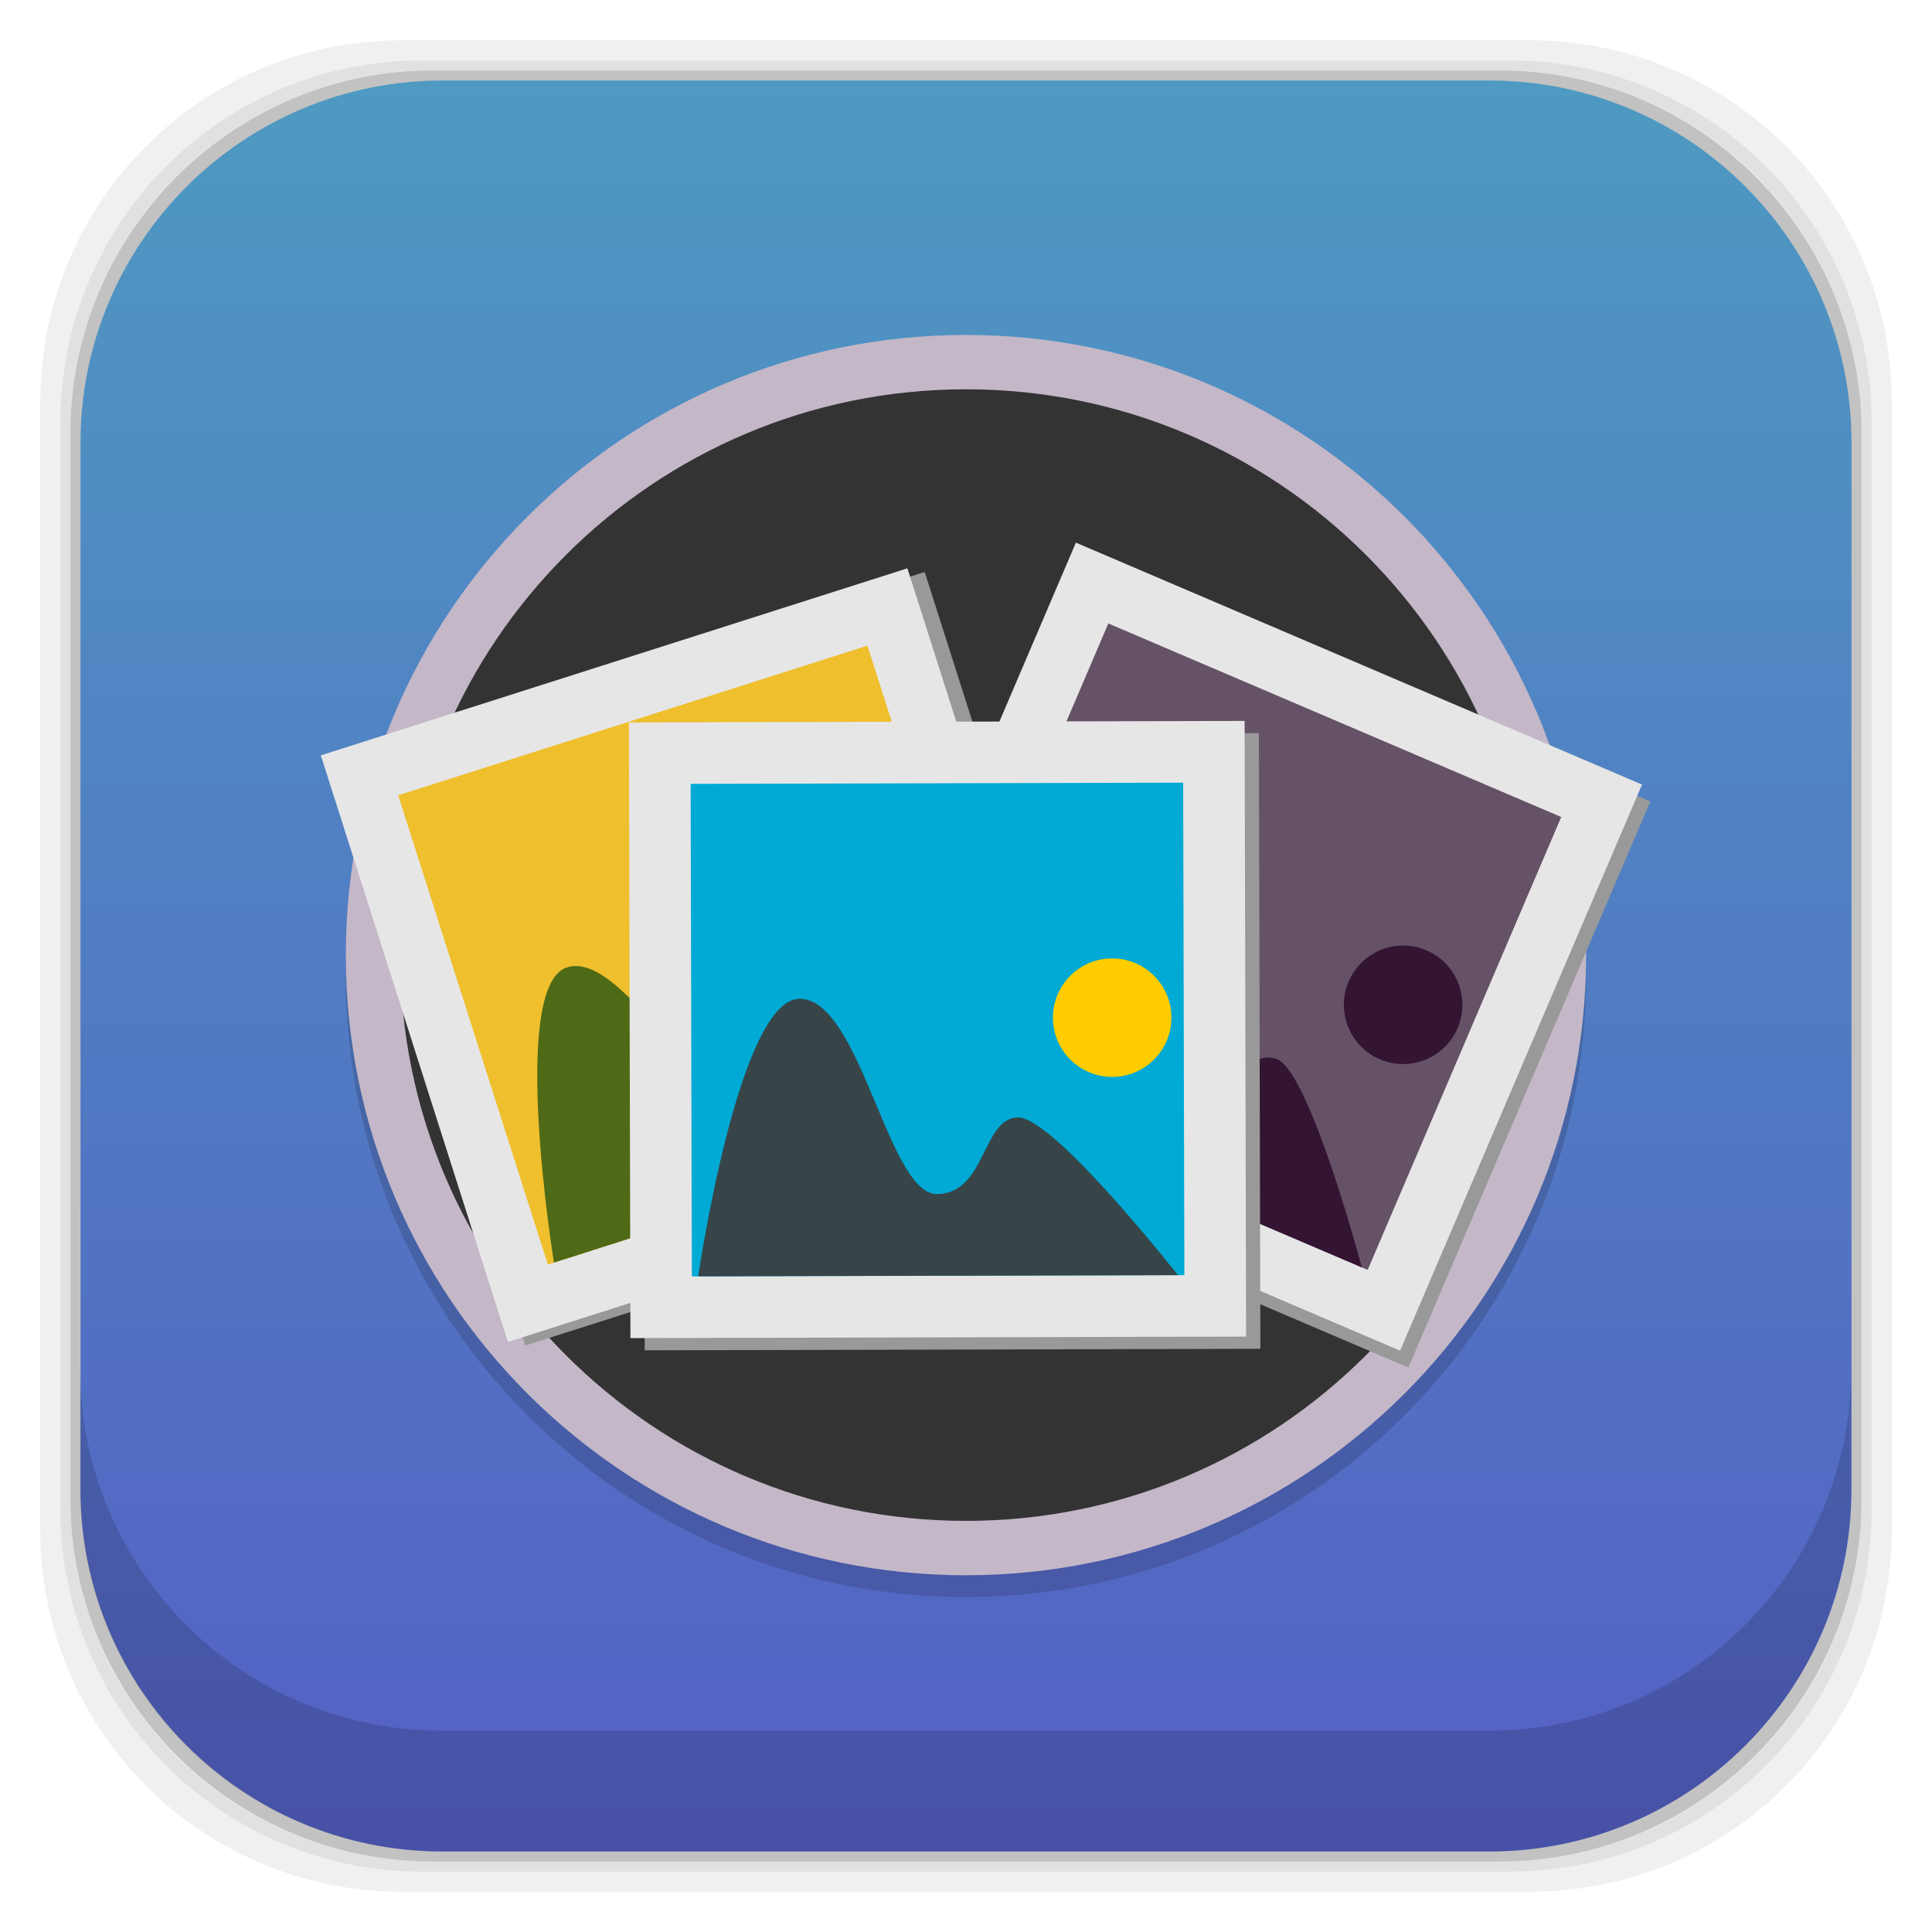
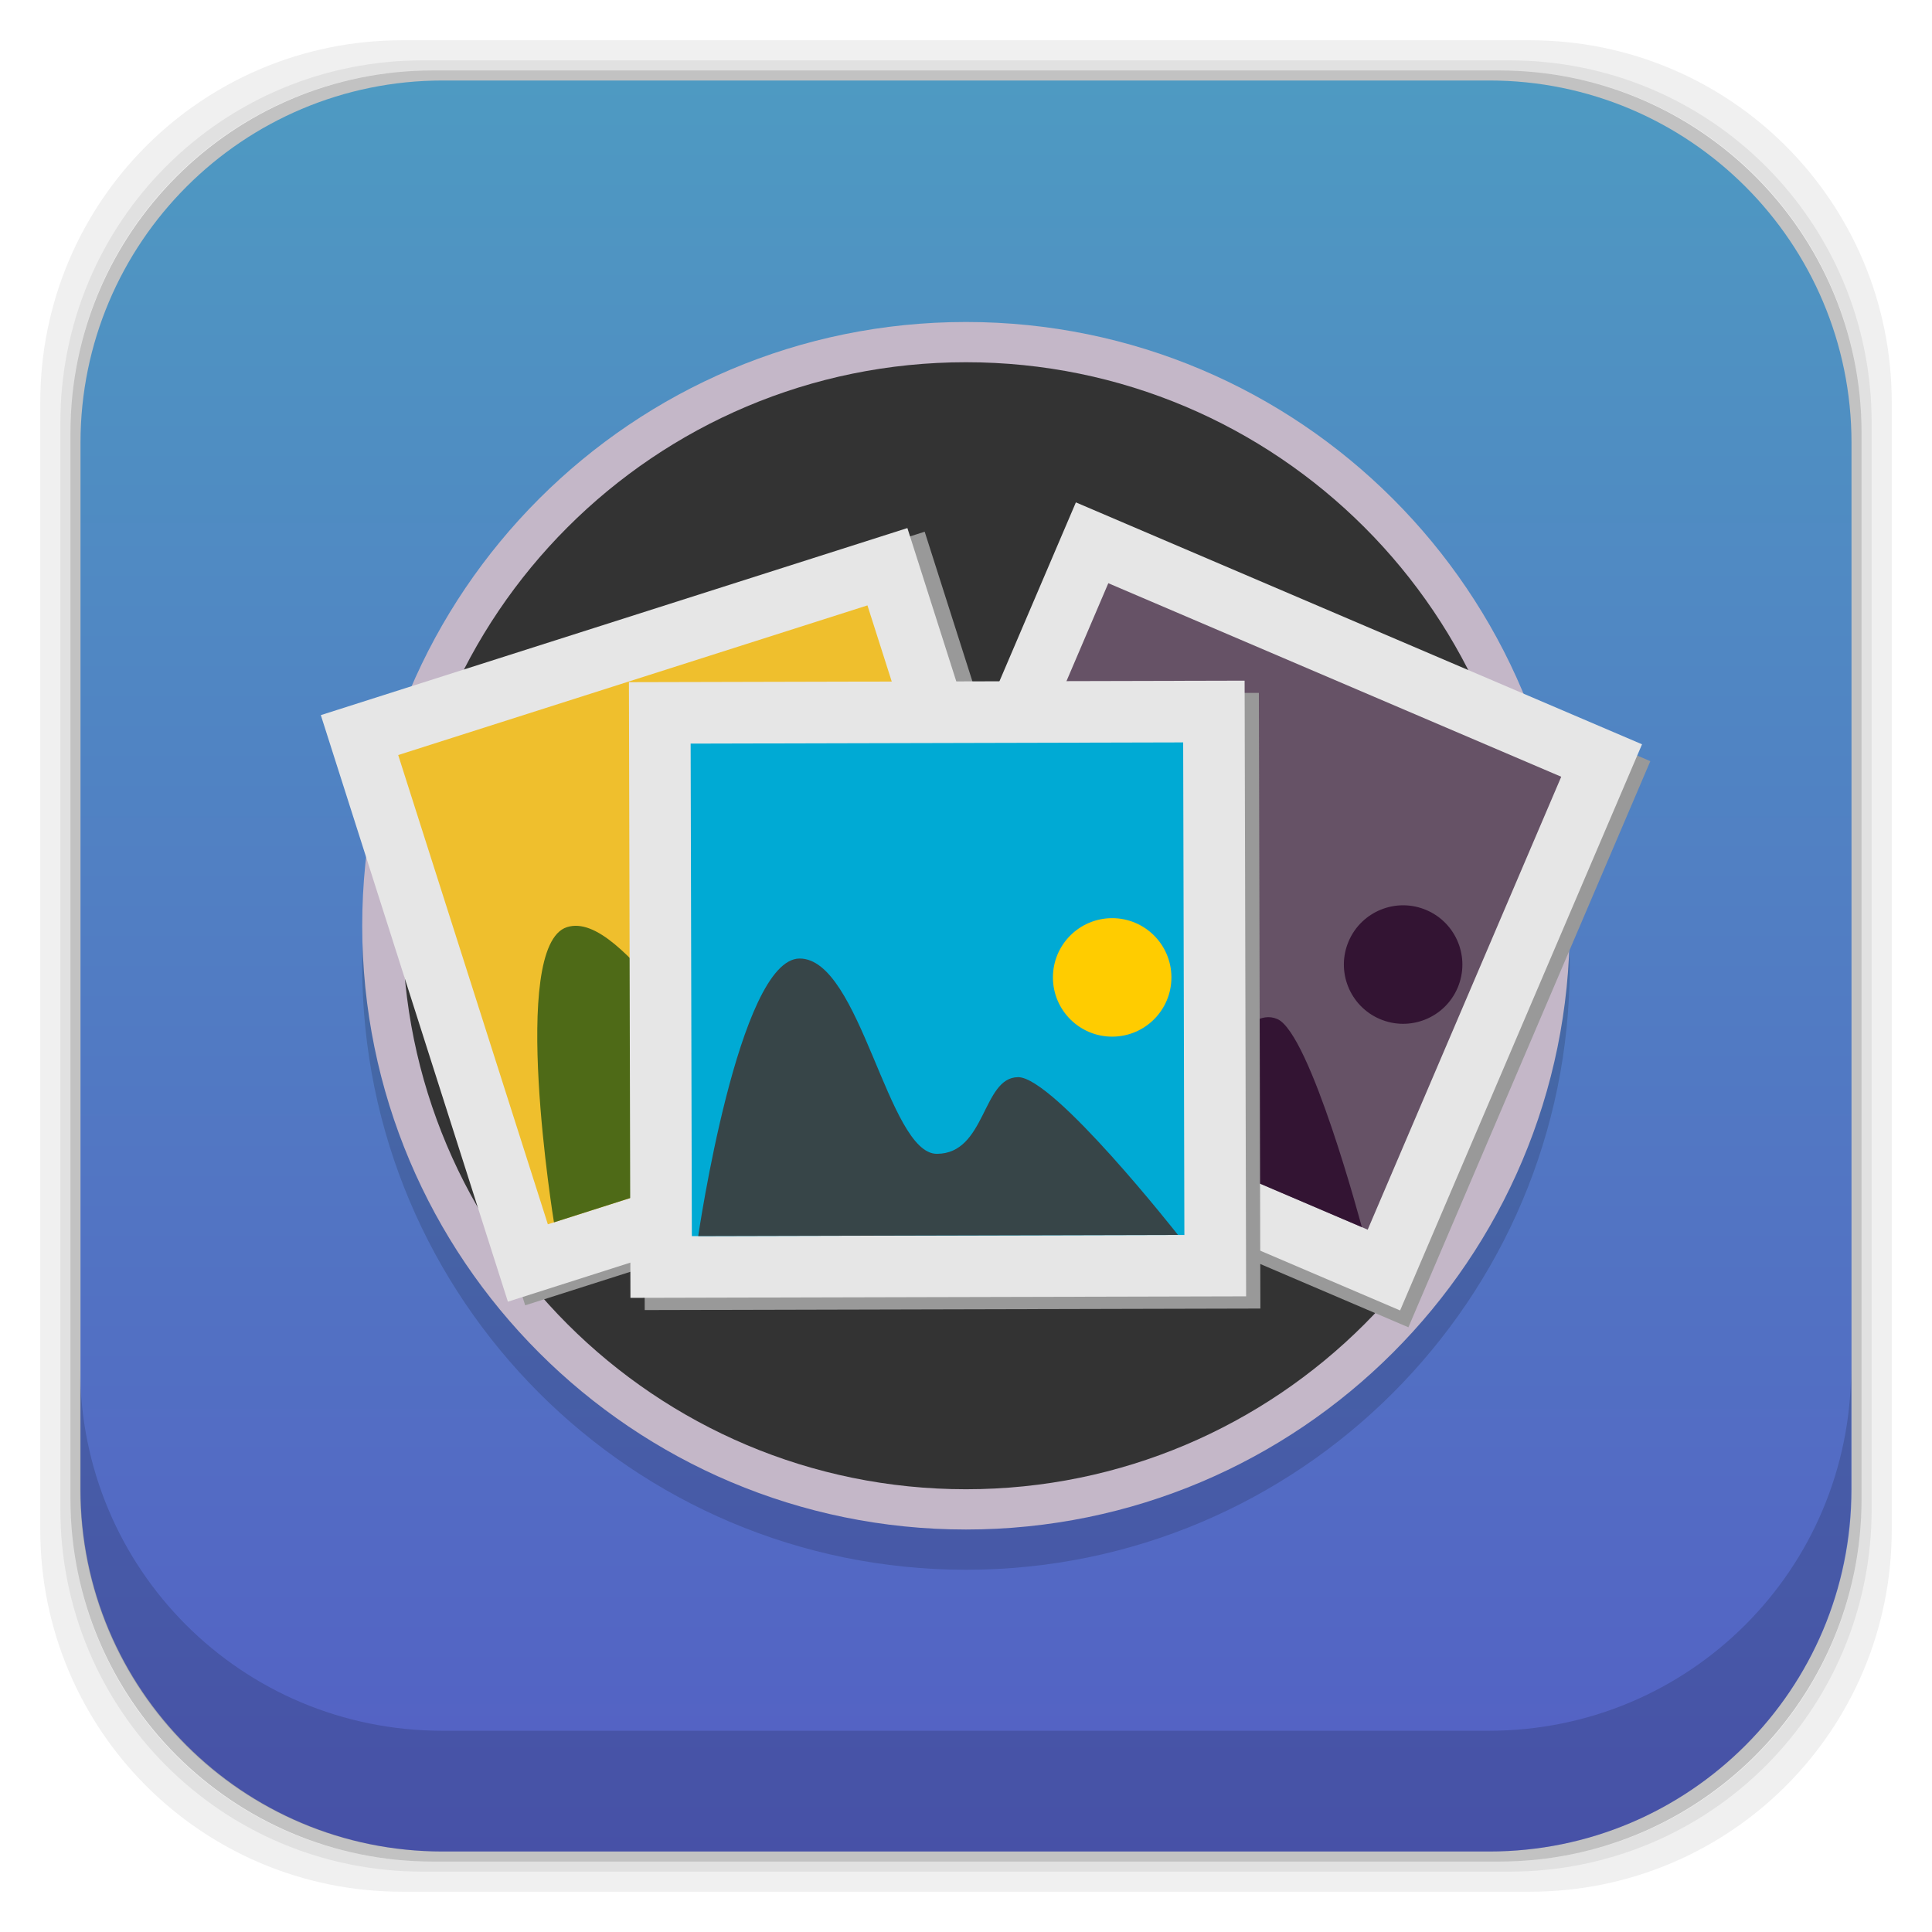
<svg xmlns="http://www.w3.org/2000/svg" xmlns:xlink="http://www.w3.org/1999/xlink" width="48" height="48" id="svg2" version="1.1">
  <defs id="defs4">
    <linearGradient id="linearGradient4389">
      <stop style="stop-color:#4e9ac2;stop-opacity:1;" offset="0" id="stop4391" />
      <stop style="stop-color:#545fc4;stop-opacity:1;" offset="1" id="stop4393" />
    </linearGradient>
    <radialGradient r="23" fy="42.5" fx="24" cy="42.5" cx="24" gradientTransform="matrix(1.043478,0,0,0.1956518,-1.07163,41.18481)" gradientUnits="userSpaceOnUse" id="radialGradient3913" xlink:href="#linearGradient4243-9" />
    <linearGradient id="linearGradient4243-9">
      <stop style="stop-color:#000000;stop-opacity:1;" offset="0" id="stop4245-0" />
      <stop style="stop-color:#000000;stop-opacity:0;" offset="1" id="stop4247-7" />
    </linearGradient>
    <radialGradient r="23" fy="42.5" fx="24" cy="42.5" cx="24" gradientTransform="matrix(1.043478,0,0,0.1956518,-1.07173,1045.547)" gradientUnits="userSpaceOnUse" id="radialGradient3076" xlink:href="#linearGradient4243-9" />
    <clipPath id="b">
      <path style="fill:#fda864" d="m 505.719,535.469 c -0.091,0.006 -0.191,0.017 -0.281,0.031 -0.085,0.014 -0.166,0.041 -0.25,0.062 -0.01,0.003 -0.021,-0.003 -0.031,0 -0.094,0.025 -0.191,0.059 -0.281,0.094 -1.795,0.6 -4.411,2.897 -5.281,4.875 -0.374,0.812 -0.692,1.715 -0.969,2.812 -0.513,2.031 -0.654,4.745 -0.25,7.938 0.33,2.695 1.086,5.841 2.562,9.219 0.917,2.443 2.746,5.449 6.156,8.438 0.4,0.297 0.789,0.579 1.188,0.844 3.203,2.127 6.073,3.07 8.312,3.438 3.672,0.82 6.969,0.983 9.781,0.812 3.342,-0.191 6.125,-0.835 8.125,-1.75 0.842,-0.457 1.956,-1.139 2.562,-1.688 1.786,-1.615 3.198,-3.022 3.969,-4.25 0.031,-0.043 0.065,-0.082 0.094,-0.125 0.086,-0.144 0.152,-0.267 0.219,-0.406 0.033,-0.065 0.066,-0.121 0.094,-0.188 0.049,-0.117 0.091,-0.23 0.125,-0.344 0.009,-0.068 0.024,-0.072 0.031,-0.125 0.01,-0.04 0.023,-0.086 0.031,-0.125 0.014,-0.088 0.023,-0.242 0.031,-0.281 0.015,-0.074 -7.3e-4,-0.062 0,-0.062 -6.8e-4,-4.5e-4 0.004,-0.018 0,-0.094 -0.005,-0.077 -8.2e-4,-0.212 0,-0.5 -0.024,-0.192 -0.068,-0.402 -0.125,-0.594 -0.115,-0.379 -0.289,-0.75 -0.531,-1.125 -0.471,-0.729 -1.165,-1.448 -2.062,-2.156 -1.664,-1.313 -3.996,-2.583 -6.719,-3.812 -2.319,-1.049 -4.868,-2.007 -7.344,-3.062 -1.729,-0.843 -3.094,-1.286 -3.594,-1.688 -0.062,-0.05 -0.09,-0.106 -0.125,-0.156 -0.453,-0.089 -1.175,-1.312 -2.438,-2.844 -1.458,-1.973 -2.849,-4.059 -4.25,-5.969 -1.637,-2.237 -3.219,-4.125 -4.719,-5.406 -0.81,-0.692 -1.591,-1.199 -2.344,-1.5 -0.387,-0.155 -0.756,-0.274 -1.125,-0.312 -0.187,-0.02 -0.381,-0.012 -0.562,0 z" id="path20" />
    </clipPath>
    <clipPath id="c">
      <path style="fill:#241c1c" d="m 505.719,535.469 c -0.091,0.006 -0.191,0.017 -0.281,0.031 -0.096,0.015 -0.187,0.037 -0.281,0.062 -0.084,0.022 -0.168,0.064 -0.25,0.094 -0.003,0.005 -0.028,-0.005 -0.031,0 -0.791,1.255 -1.486,2.705 -1.719,4.094 -0.336,2.01 -0.606,4.598 -0.219,7.656 0.319,2.604 1.034,5.624 2.469,8.906 a 1.01,0.991 1.515 0 1 0,0.062 c 0.85,2.266 2.573,5.107 5.812,7.969 0.026,0.023 0.067,0.039 0.094,0.062 0.361,0.266 0.704,0.543 1.062,0.781 3.089,2.051 5.832,2.967 7.938,3.312 a 1.01,0.991 1.515 0 1 0.062,0 c 3.577,0.799 6.803,0.947 9.531,0.781 l -0.031,0.031 c 2.798,-0.243 5.936,-0.424 8.344,-1.344 1.494,-0.57 2.401,-1.439 3.188,-2.344 0.051,-0.12 0.122,-0.221 0.156,-0.344 0.039,-0.285 0.079,-0.455 0.094,-0.531 0.015,-0.075 -7.3e-4,-0.062 0,-0.062 -6.8e-4,-4.2e-4 0.005,-0.018 0,-0.094 -0.005,-0.077 -8.1e-4,-0.212 0,-0.5 -0.024,-0.192 -0.068,-0.402 -0.125,-0.594 -0.115,-0.379 -0.289,-0.75 -0.531,-1.125 -0.471,-0.729 -1.165,-1.448 -2.062,-2.156 -1.664,-1.313 -3.996,-2.583 -6.719,-3.812 -2.319,-1.049 -4.868,-2.007 -7.344,-3.062 -1.729,-0.843 -3.094,-1.286 -3.594,-1.688 -0.062,-0.05 -0.09,-0.106 -0.125,-0.156 -0.453,-0.089 -1.175,-1.312 -2.438,-2.844 -1.458,-1.973 -2.849,-4.059 -4.25,-5.969 -1.637,-2.237 -3.219,-4.125 -4.719,-5.406 -0.81,-0.692 -1.591,-1.199 -2.344,-1.5 -0.387,-0.155 -0.756,-0.274 -1.125,-0.312 -0.187,-0.02 -0.381,-0.012 -0.562,0 z" id="path14" />
    </clipPath>
    <filter color-interpolation-filters="sRGB" id="d">
      <feGaussianBlur stdDeviation=".348" id="feGaussianBlur17" />
    </filter>
    <radialGradient cx="520.734" cy="551.074" r="15.405" fx="520.734" fy="551.074" id="e" xlink:href="#a" gradientUnits="userSpaceOnUse" />
    <linearGradient id="a">
      <stop offset="0" stop-color="#fff" id="stop9" />
      <stop offset="1" stop-color="#fff" stop-opacity="0" id="stop11" />
    </linearGradient>
    <radialGradient xlink:href="#a" id="radialGradient3163" gradientUnits="userSpaceOnUse" cx="520.734" cy="551.074" fx="520.734" fy="551.074" r="15.405" />
    <radialGradient xlink:href="#a" id="radialGradient3166" gradientUnits="userSpaceOnUse" cx="520.734" cy="551.074" fx="520.734" fy="551.074" r="15.405" gradientTransform="matrix(1.396681,0,0,1.396681,-803.6529,271.5008)" />
    <linearGradient xlink:href="#linearGradient4389" id="linearGradient4625" x1="1006.362" y1="24" x2="1050.362" y2="24" gradientUnits="userSpaceOnUse" />
  </defs>
  <g id="layer1" transform="translate(0,-1004.362)">
    <g id="g3878" transform="translate(-39.76588,1007.889)">
      <path id="rect3829" d="m 49.766,-2.527 c -4.986,0 -9,4.014 -9,9 l 0,28 c 0,4.986 4.014,9 9,9 l 28,0 c 4.986,0 9,-4.014 9,-9 l 0,-28 c 0,-4.986 -4.014,-9 -9,-9 l -28,0 z m 0.5,0.5 27,0 c 4.986,0 9,4.014 9,9 l 0,27 c 0,4.986 -4.014,9 -9,9 l -27,0 c -4.986,0 -9,-4.014 -9,-9 l 0,-27 c 0,-4.986 4.014,-9 9,-9 z" style="opacity:0.06;fill:#000000;fill-opacity:1;stroke:none;display:inline" />
      <path id="rect3827" d="m 50.266,-2.027 c -4.986,0 -9,4.014 -9,9 l 0,27 c 0,4.986 4.014,9 9,9 l 27,0 c 4.986,0 9,-4.014 9,-9 l 0,-27 c 0,-4.986 -4.014,-9 -9,-9 l -27,0 z m 0.25,0.25 26.5,0 c 4.986,0 9,4.014 9,9 l 0,26.5 c 0,4.986 -4.014,9 -9,9 l -26.5,0 c -4.986,0 -9,-4.014 -9,-9 l 0,-26.5 c 0,-4.986 4.014,-9 9,-9 z" style="opacity:0.12;fill:#000000;fill-opacity:1;stroke:none;display:inline" />
      <rect rx="9" ry="9" y="-1.777" x="41.516" height="44.5" width="44.5" id="rect3038-4" style="opacity:0.24;fill:#000000;fill-opacity:1;stroke:none;display:inline" />
    </g>
  </g>
  <g id="layer2" transform="translate(0,-1004.362)" style="display:none">
    <path style="opacity:0.3;fill:url(#radialGradient3076);fill-opacity:1;stroke:none;display:inline" d="m 1.003,1049.362 c 0.488,4.519 4.316,8 8.969,8 l 28,0 c 4.653,0 8.481,-3.481 8.969,-8 l -45.938,0 z" id="rect4241" />
  </g>
  <g id="layer3" transform="translate(0,-1004.362)">
    <rect rx="9" ry="9" y="2" x="1006.362" height="44" width="44" id="rect4169-3" style="fill:url(#linearGradient4625);fill-opacity:1.0;stroke:none;display:inline" transform="matrix(0,1,1,0,0,0)" />
    <text id="text37" font-size="8" y="1066.641" x="-41.783" style="font-size:11.173px;font-family:Bitstream Vera Sans" />
  </g>
  <g id="layer4" transform="translate(0,-1004.362)">
-     <path style="opacity:0.15;fill:#000000;fill-opacity:1;stroke:none" id="path3852" d="m -38.184,9.109 c 0,7.518 -6.094,13.612 -13.612,13.612 -7.518,0 -13.612,-6.094 -13.612,-13.612 0,-7.518 6.094,-13.612 13.612,-13.612 7.518,0 13.612,6.094 13.612,13.612 z" transform="matrix(1.131907,0,0,1.131907,82.62779,1018.322)" />
-     <path transform="matrix(1.131907,0,0,1.131907,82.62779,1017.781)" d="m -38.184,9.109 c 0,7.518 -6.094,13.612 -13.612,13.612 -7.518,0 -13.612,-6.094 -13.612,-13.612 0,-7.518 6.094,-13.612 13.612,-13.612 7.518,0 13.612,6.094 13.612,13.612 z" id="path4831" style="fill:#c4b7c8;fill-opacity:1;stroke:none" />
-     <path style="fill:#333333;fill-opacity:1;stroke:none" id="path4767" d="m -38.184,9.109 c 0,7.518 -6.094,13.612 -13.612,13.612 -7.518,0 -13.612,-6.094 -13.612,-13.612 0,-7.518 6.094,-13.612 13.612,-13.612 7.518,0 13.612,6.094 13.612,13.612 z" transform="matrix(1.032688,0,0,1.032688,77.48868,1018.684)" />
-     <g id="g3823" transform="translate(0,2.0509158e-6)">
+     <path style="fill:#000000;fill-opacity:1;stroke:none;opacity:0.15" id="path3039" d="m -38.184,9.109 a 13.612,13.612 0 1 1 -27.224,0 13.612,13.612 0 1 1 27.224,0 z" transform="matrix(1.101985,0,0,1.101985,81.07792,1018.324)" />
+     <path transform="matrix(1.101985,0,0,1.101985,81.07792,1017.324)" d="m -38.184,9.109 a 13.612,13.612 0 1 1 -27.224,0 13.612,13.612 0 1 1 27.224,0 z" id="path4831" style="fill:#c4b7c8;fill-opacity:1;stroke:none" />
+     <path style="fill:#333333;fill-opacity:1;stroke:none" id="path4767" d="m -38.184,9.109 a 13.612,13.612 0 1 1 -27.224,0 13.612,13.612 0 1 1 27.224,0 z" transform="matrix(1.028519,0,0,1.028519,77.27272,1017.993)" />
+     <g id="g3823" transform="translate(0,-1.000016)">
      <rect transform="matrix(0.9195622,0.3929445,-0.3929445,0.9195622,0,0)" style="fill:#999999;fill-opacity:1;stroke:none" id="rect4489" width="15.296" height="15.296" x="424.89" y="925.771" rx="0" ry="0" />
      <rect transform="matrix(0.9195622,0.3929445,-0.3929445,0.9195622,0,0)" ry="0" rx="0" y="925.467" x="424.536" height="15.296" width="15.296" id="rect4491" style="fill:#e6e6e6;fill-opacity:1;stroke:none" />
      <rect transform="matrix(0.9195622,0.3929445,-0.3929445,0.9195622,0,0)" style="fill:#665266;fill-opacity:1;stroke:none" id="rect4493" width="12.237" height="12.237" x="426.066" y="926.997" rx="0" ry="0" />
      <circle cx="12.5" cy="3.5" r="1.5" id="circle4497" transform="matrix(0.9023509,0.3855898,-0.3855898,0.9023509,24.93054,1021.348)" d="M 14,3.5 C 14,4.328 13.328,5 12.5,5 11.672,5 11,4.328 11,3.5 11,2.672 11.672,2 12.5,2 13.328,2 14,2.672 14,3.5 z" style="fill:#331433;fill-opacity:1" />
      <path d="m 31.733,1030.679 c -0.82,-0.35 -1.482,1.433 -2.605,0.953 -1.121,-0.479 0.179,-5.209 -1.215,-5.805 -1.393,-0.595 -5.039,5.339 -5.039,5.339 l 10.96,4.683 c 0,0 -1.28,-4.82 -2.101,-5.17 z" id="path4499" style="fill:#331433;fill-opacity:1" />
    </g>
-     <g id="g3824">
+     <g id="g3824" transform="translate(0,-1.000018)">
      <rect transform="matrix(0.9527235,-0.3038385,0.3038385,0.9527235,0,0)" style="fill:#999999;fill-opacity:1;stroke:none" id="rect4440" width="15.296" height="15.296" x="-302.89" y="977.398" rx="0" ry="0" />
      <rect transform="matrix(0.9527235,-0.3038385,0.3038385,0.9527235,0,0)" ry="0" rx="0" y="977.181" x="-303.272" height="15.296" width="15.296" id="rect4355" style="fill:#e6e6e6;fill-opacity:1;stroke:none" />
      <rect transform="matrix(0.9527235,-0.3038385,0.3038385,0.9527235,0,0)" style="fill:#efbf2d;fill-opacity:1;stroke:none" id="rect4357" width="12.237" height="12.237" x="-301.742" y="978.71" rx="0" ry="0" />
      <path d="m 20.148,1029.571 c -0.85,0.271 -0.185,2.053 -1.349,2.424 -1.161,0.37 -3.27,-4.059 -4.714,-3.598 -1.443,0.46 -0.322,7.334 -0.322,7.334 l 11.355,-3.621 c 0,0 -4.119,-2.81 -4.97,-2.539 z" id="path4363" style="fill:#4e6a17;fill-opacity:1" />
      <circle cx="12.5" cy="3.5" r="1.5" id="circle4361" transform="matrix(0.9348916,-0.2981516,0.2981516,0.9348916,8.900221,1026.956)" d="M 14,3.5 C 14,4.328 13.328,5 12.5,5 11.672,5 11,4.328 11,3.5 11,2.672 11.672,2 12.5,2 13.328,2 14,2.672 14,3.5 z" style="fill:#4e6a17;fill-opacity:1" />
    </g>
-     <g id="g4748" transform="matrix(0.9657524,0.08052966,-0.08052966,0.9657524,82.40316,33.89422)">
+     <g id="g4748" transform="matrix(0.9657524,0.08052966,-0.08052966,0.9657524,82.40316,32.89421)">
      <rect ry="0" rx="0" y="1020.07" x="-71.038" height="15.784" width="15.784" id="rect4466" style="fill:#999999;fill-opacity:1;stroke:none" transform="matrix(0.996335,-0.08553634,0.08553634,0.996335,0,0)" />
      <rect style="fill:#e6e6e6;fill-opacity:1;stroke:none" id="rect4468" width="15.784" height="15.784" x="-71.403" y="1019.756" rx="0" ry="0" transform="matrix(0.996335,-0.08553634,0.08553634,0.996335,0,0)" />
      <rect ry="0" rx="0" y="1021.335" x="-69.825" height="12.627" width="12.627" id="rect4470" style="fill:#00aad4;fill-opacity:1;stroke:none" transform="matrix(0.996335,-0.08553634,0.08553634,0.996335,0,0)" />
      <path style="fill:#374548;fill-opacity:1" id="path4476" d="m 26.868,1031.389 c -0.917,0.079 -0.655,2.024 -1.911,2.131 -1.253,0.108 -2.364,-4.831 -3.923,-4.697 -1.558,0.134 -1.999,7.307 -1.999,7.307 l 12.254,-1.052 c 0,0 -3.504,-3.768 -4.422,-3.69 z" />
      <circle style="fill:#ffcc00;fill-opacity:1" d="M 14,3.5 C 14,4.328 13.328,5 12.5,5 11.672,5 11,4.328 11,3.5 11,2.672 11.672,2 12.5,2 13.328,2 14,2.672 14,3.5 z" transform="matrix(1.008856,-0.08661131,0.08661131,1.008856,16.14576,1026.191)" id="circle4474" r="1.5" cy="3.5" cx="12.5" />
    </g>
  </g>
  <g id="layer5" transform="translate(0,-1004.362)" style="display:inline">
    <path style="opacity:0.15;fill:#000000;fill-opacity:1;stroke:none;display:inline" d="m 1.991,1038.362 0,3 c 0,4.986 4.014,9 9,9 l 26,0 c 4.986,0 9,-4.014 9,-9 l 0,-3 c 0,4.986 -4.014,9 -9,9 l -26,0 c -4.986,0 -9,-4.014 -9,-9 z" id="rect3038-42" />
  </g>
  <g id="layer6" transform="translate(0,-1004.362)" style="display:none">
    <rect rx="9" ry="9" y="1006.362" x="2" height="44" width="44" id="rect4169" style="fill:#abe1ad;fill-opacity:1;stroke:none;display:inline" />
  </g>
</svg>
